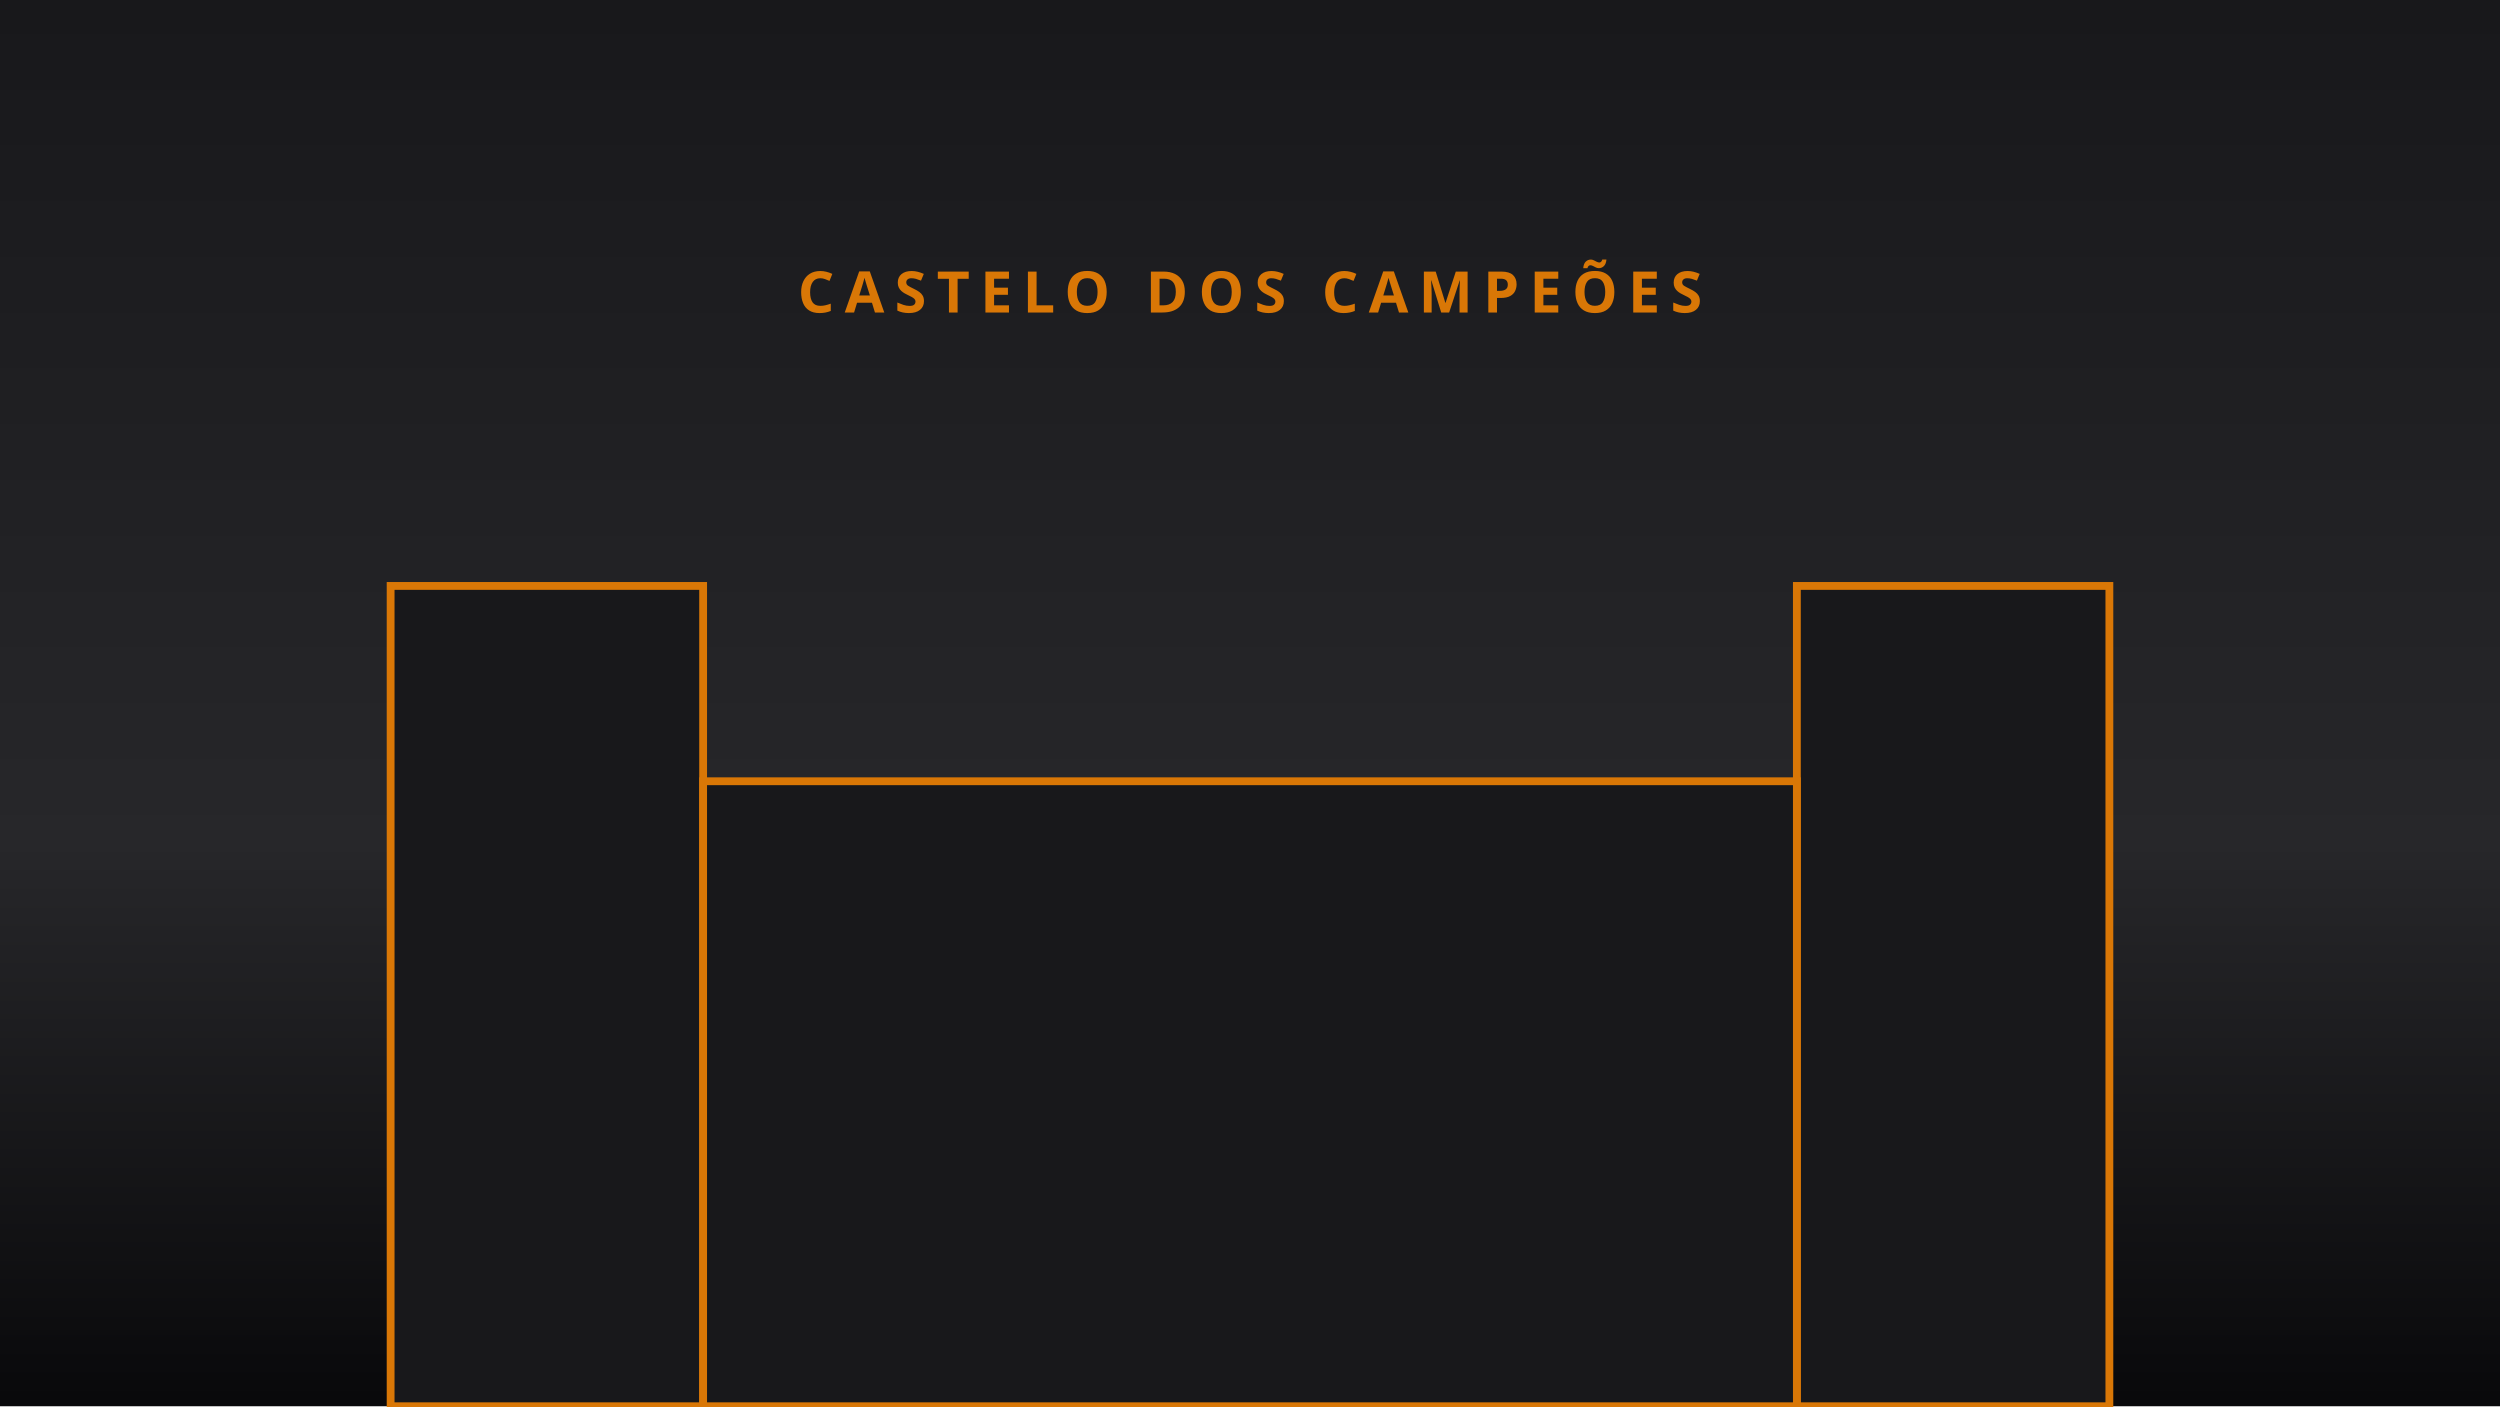
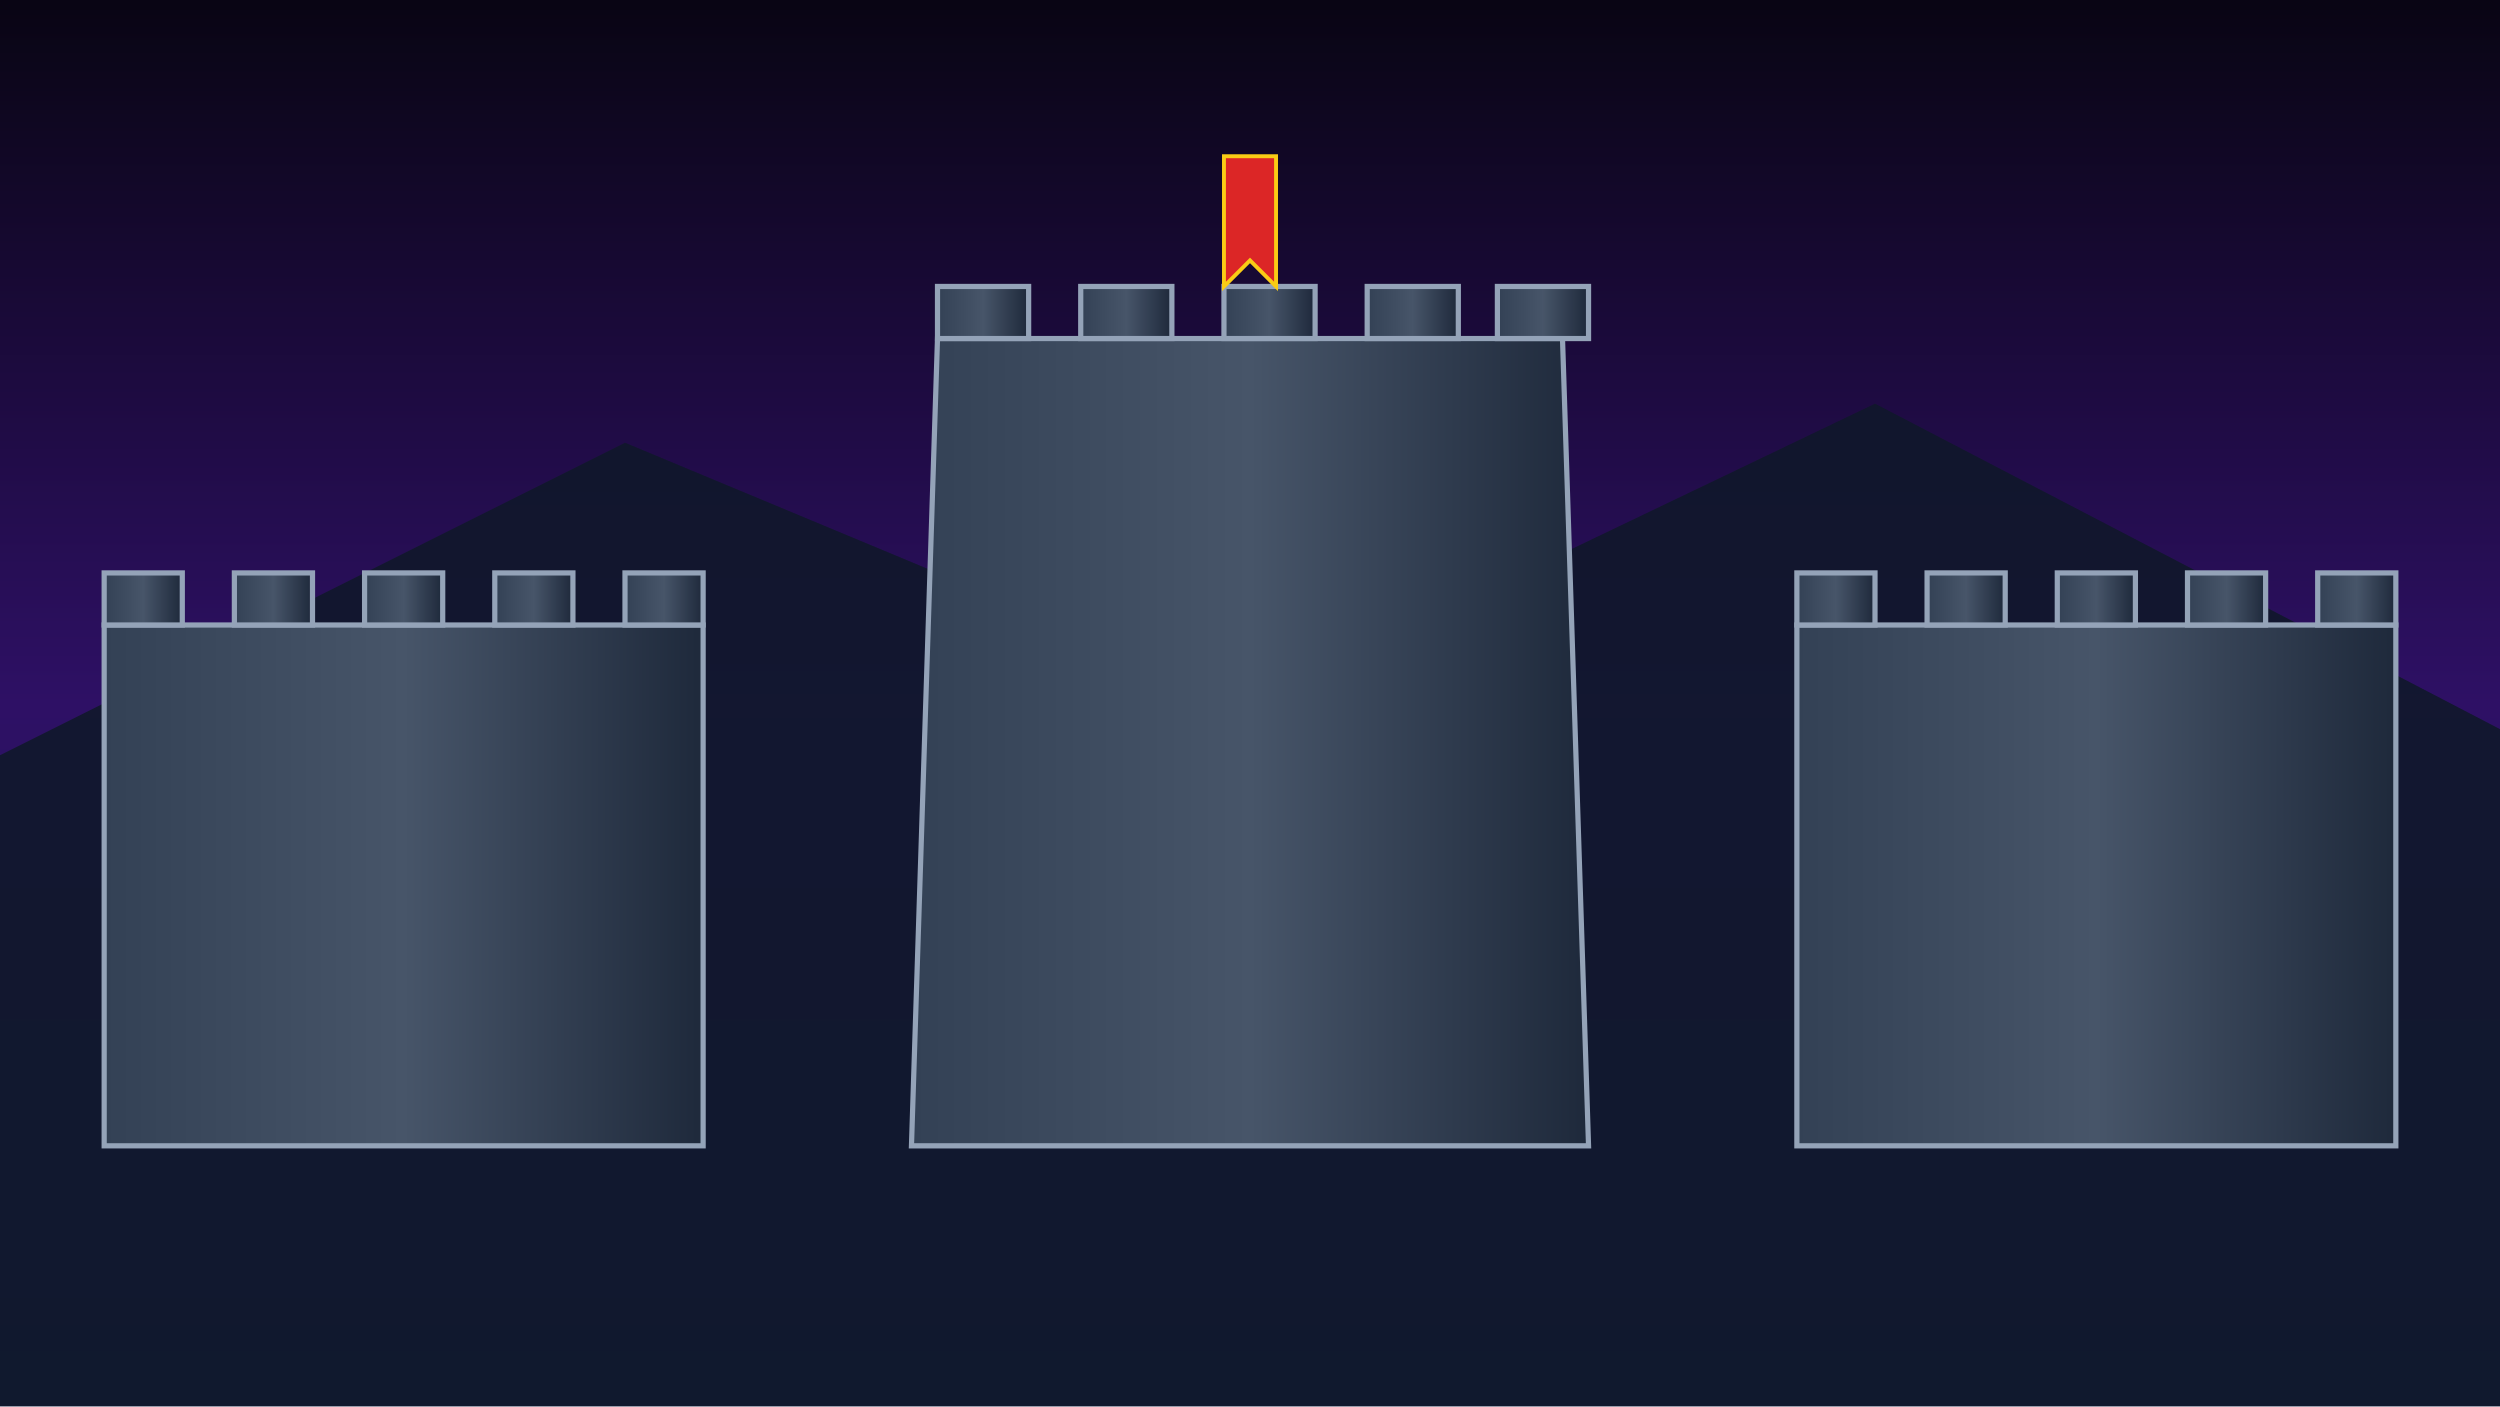
<svg xmlns="http://www.w3.org/2000/svg" viewBox="0 0 1920 1080" width="100%" height="100%">
  <defs>
-     <linearGradient id="sky_cas" x1="0%" y1="0%" x2="0%" y2="100%">
-       <stop offset="0%" stop-color="#18181B" />
-       <stop offset="60%" stop-color="#27272A" />
-       <stop offset="100%" stop-color="#09090B" />
+     <linearGradient id="castle_sky" x1="0%" y1="0%" x2="0%" y2="100%">
+       <stop offset="0%" stop-color="#090514" />
+       <stop offset="50%" stop-color="#2e1065" />
+       <stop offset="100%" stop-color="#172554" />
+     </linearGradient>
+     <linearGradient id="stone_grad" x1="0%" y1="0%" x2="100%" y2="0%">
+       <stop offset="0%" stop-color="#334155" />
+       <stop offset="50%" stop-color="#475569" />
+       <stop offset="100%" stop-color="#1e293b" />
    </linearGradient>
  </defs>
-   <rect width="1920" height="1080" fill="url(#sky_cas)" />
-   <g fill="#18181B" stroke="#D97706" stroke-width="6">
-     <rect x="300" y="450" width="240" height="630" />
-     <rect x="1380" y="450" width="240" height="630" />
-     <path d="M540 600 L1380 600 L1380 1080 L540 1080 Z" />
+   <rect width="1920" height="1080" fill="url(#castle_sky)" />
+   <polygon points="0,580 480,340 960,540 1440,310 1920,560 1920,1080 0,1080" fill="#0f172a" opacity="0.9" />
+   <g fill="url(#stone_grad)" stroke="#94a3b8" stroke-width="4">
+     <polygon points="80,480 540,480 540,880 80,880" />
+     <rect x="80" y="440" width="60" height="40" />
+     <rect x="180" y="440" width="60" height="40" />
+     <rect x="280" y="440" width="60" height="40" />
+     <rect x="380" y="440" width="60" height="40" />
+     <rect x="480" y="440" width="60" height="40" />
+     <polygon points="720,260 1200,260 1220,880 700,880" />
+     <rect x="720" y="220" width="70" height="40" />
+     <rect x="830" y="220" width="70" height="40" />
+     <rect x="940" y="220" width="70" height="40" />
+     <rect x="1050" y="220" width="70" height="40" />
+     <rect x="1150" y="220" width="70" height="40" />
+     <polygon points="1380,480 1840,480 1840,880 1380,880" />
+     <rect x="1380" y="440" width="60" height="40" />
+     <rect x="1480" y="440" width="60" height="40" />
+     <rect x="1580" y="440" width="60" height="40" />
+     <rect x="1680" y="440" width="60" height="40" />
+     <rect x="1780" y="440" width="60" height="40" />
  </g>
-   <text x="960" y="240" fill="#D97706" font-family="sans-serif" font-weight="900" font-size="44" letter-spacing="8" text-anchor="middle">CASTELO DOS CAMPEÕES</text>
+   <polygon points="940,120 980,120 980,220 960,200 940,220" fill="#dc2626" stroke="#facc15" stroke-width="3" />
</svg>
